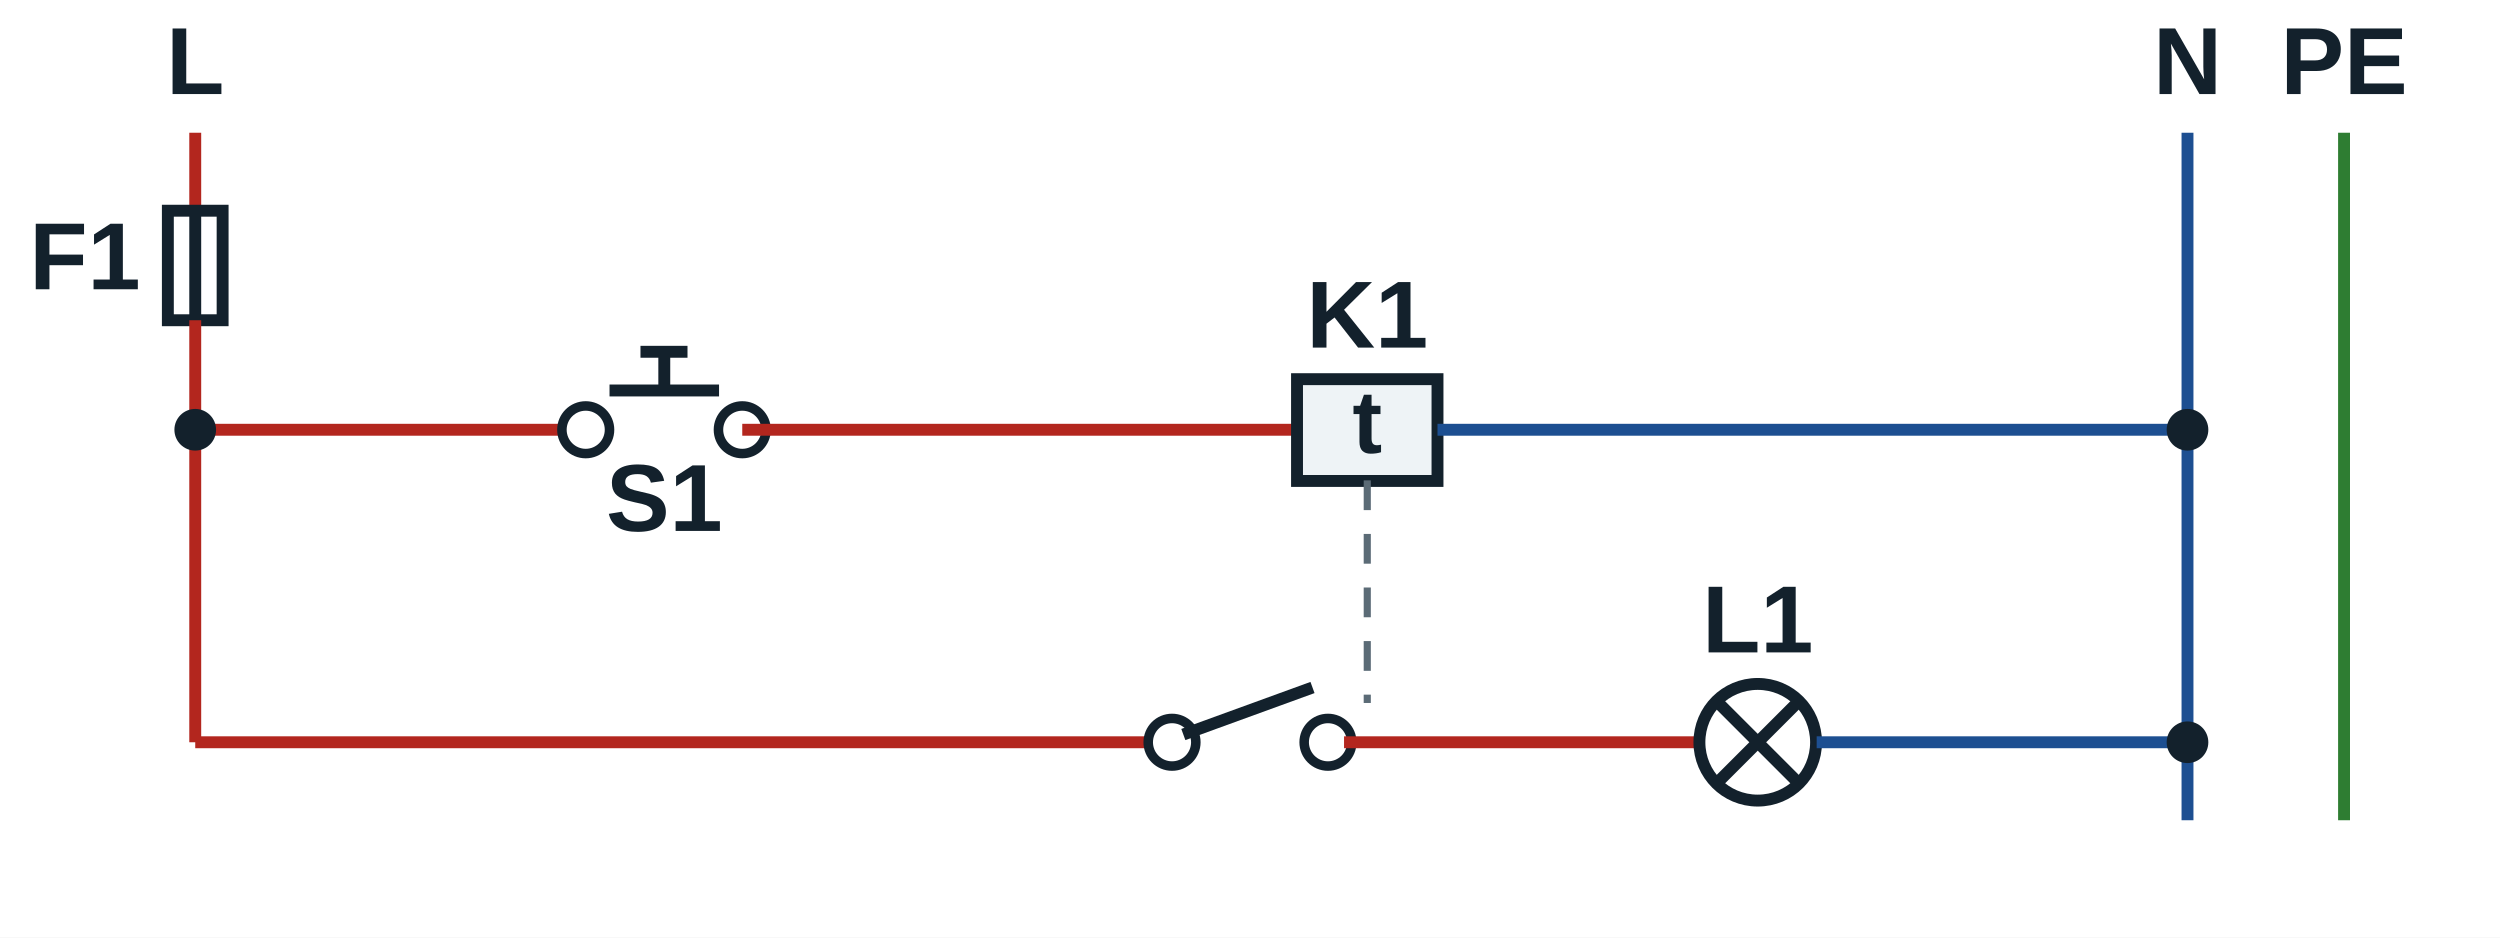
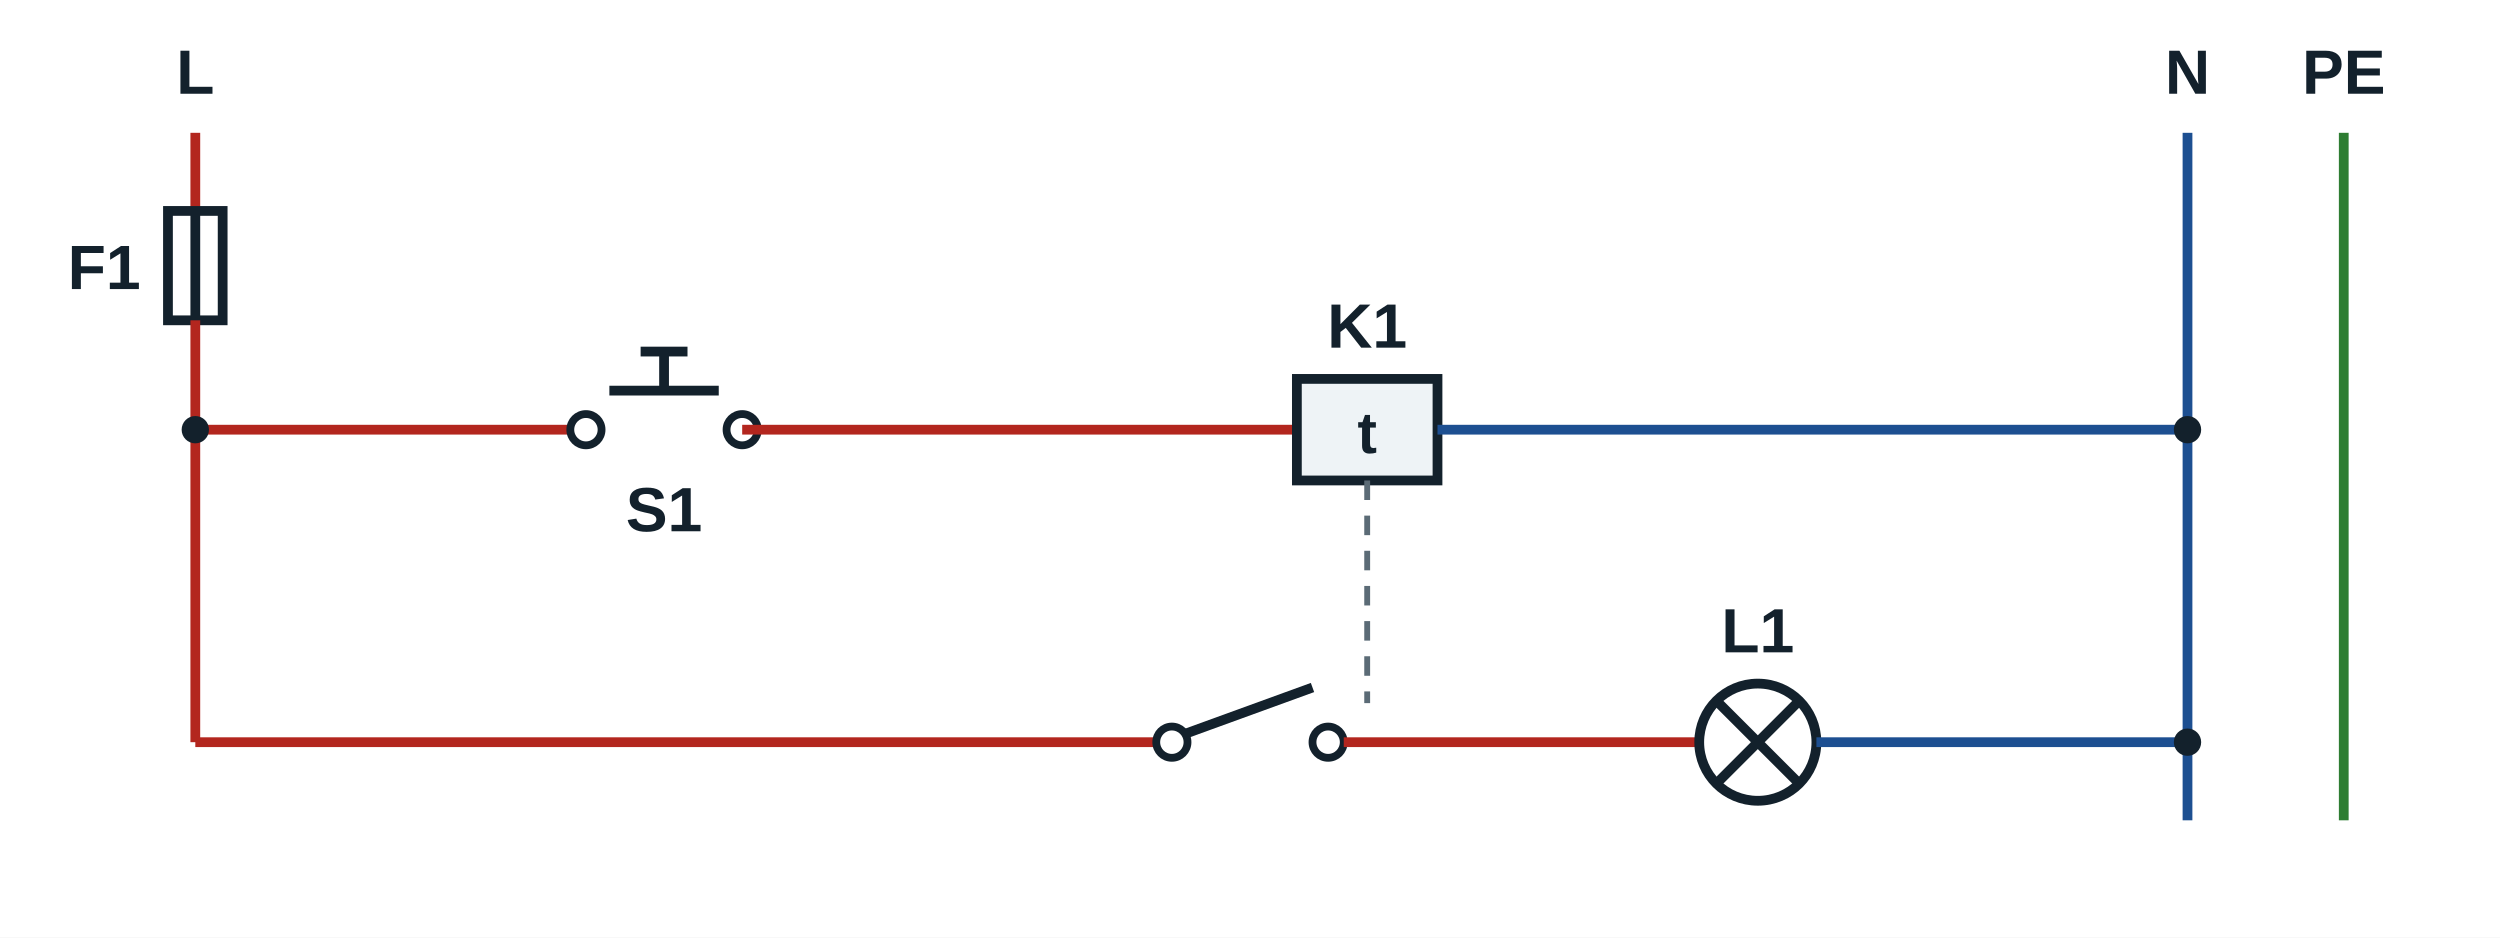
- <svg xmlns="http://www.w3.org/2000/svg" viewBox="0 0 420 157.5" font-family="Arial, sans-serif">
-   <rect width="420" height="157.5" fill="#fff" />
-   <text x="32.8" y="15.8" font-size="16" text-anchor="middle" fill="#13212c" font-weight="bold">L</text>
-   <text x="367.5" y="15.8" font-size="16" text-anchor="middle" fill="#13212c" font-weight="bold">N</text>
-   <path d="M367.5 22.3V137.8" fill="none" stroke="#1d4f91" stroke-width="2" />
-   <text x="393.8" y="15.8" font-size="16" text-anchor="middle" fill="#13212c" font-weight="bold">PE</text>
-   <path d="M393.8 22.3V137.8" fill="none" stroke="#2e7d32" stroke-width="2" />
-   <path d="M32.8 22.3V35.4" fill="none" stroke="#b3261e" stroke-width="2" />
-   <rect x="28.2" y="35.4" width="9.2" height="18.4" fill="#fff" stroke="#13212c" stroke-width="2" />
-   <path d="M32.8 35.4V53.8" fill="none" stroke="#13212c" stroke-width="2" />
-   <text x="23.6" y="48.6" font-size="16" text-anchor="end" fill="#13212c" font-weight="bold">F1</text>
-   <path d="M32.8 53.8V124.7" fill="none" stroke="#b3261e" stroke-width="2" />
-   <path d="M32.8 72.2H98.4" fill="none" stroke="#b3261e" stroke-width="2" />
-   <circle cx="32.8" cy="72.2" r="3.5" fill="#13212c" />
-   <circle cx="98.4" cy="72.2" r="4" fill="#fff" stroke="#13212c" stroke-width="1.6" />
-   <circle cx="124.7" cy="72.2" r="4" fill="#fff" stroke="#13212c" stroke-width="1.6" />
-   <path d="M102.4 65.6H120.8M111.6 65.6V59.1M107.6 59.1H115.5" fill="none" stroke="#13212c" stroke-width="2" />
-   <text x="111.6" y="89.2" font-size="16" text-anchor="middle" fill="#13212c" font-weight="bold">S1</text>
-   <path d="M124.7 72.2H217.9" fill="none" stroke="#b3261e" stroke-width="2" />
-   <rect x="217.9" y="63.7" width="23.6" height="17.1" fill="#eef3f6" stroke="#13212c" stroke-width="2" />
-   <text x="229.7" y="76.1" font-size="15" text-anchor="middle" fill="#13212c" font-weight="bold">t</text>
-   <text x="229.7" y="58.4" font-size="16" text-anchor="middle" fill="#13212c" font-weight="bold">K1</text>
-   <path d="M241.5 72.2H367.5" fill="none" stroke="#1d4f91" stroke-width="2" />
-   <circle cx="367.5" cy="72.2" r="3.5" fill="#13212c" />
-   <path d="M32.8 124.7H196.9" fill="none" stroke="#b3261e" stroke-width="2" />
-   <circle cx="196.9" cy="124.7" r="4" fill="#fff" stroke="#13212c" stroke-width="1.6" />
-   <circle cx="223.1" cy="124.7" r="4" fill="#fff" stroke="#13212c" stroke-width="1.6" />
-   <path d="M198.8 123.4L220.5 115.5" fill="none" stroke="#13212c" stroke-width="2" />
-   <path d="M229.7 80.7V118.1" fill="none" stroke="#5b6b76" stroke-width="1.2" stroke-dasharray="5 4" />
-   <path d="M225.8 124.7H285.5" fill="none" stroke="#b3261e" stroke-width="2" />
-   <circle cx="295.3" cy="124.7" r="9.8" fill="#fff" stroke="#13212c" stroke-width="2" />
-   <path d="M288.4 117.8L302.2 131.6M302.2 117.8L288.4 131.6" fill="none" stroke="#13212c" stroke-width="2" />
-   <text x="295.3" y="109.6" font-size="16" text-anchor="middle" fill="#13212c" font-weight="bold">L1</text>
-   <path d="M305.2 124.7H367.5" fill="none" stroke="#1d4f91" stroke-width="2" />
-   <circle cx="367.5" cy="124.7" r="3.5" fill="#13212c" />
+ <svg xmlns="http://www.w3.org/2000/svg" viewBox="0 0 640 240" font-family="Arial, sans-serif">
+   <rect width="640" height="240" fill="#fff" />
+   <text x="50" y="24" font-size="16" text-anchor="middle" fill="#13212c" font-weight="bold">L</text>
+   <text x="560" y="24" font-size="16" text-anchor="middle" fill="#13212c" font-weight="bold">N</text>
+   <path d="M560 34V210" fill="none" stroke="#1d4f91" stroke-width="2.5" />
+   <text x="600" y="24" font-size="16" text-anchor="middle" fill="#13212c" font-weight="bold">PE</text>
+   <path d="M600 34V210" fill="none" stroke="#2e7d32" stroke-width="2.5" />
+   <path d="M50 34V54" fill="none" stroke="#b3261e" stroke-width="2.5" />
+   <rect x="43" y="54" width="14" height="28" fill="#fff" stroke="#13212c" stroke-width="2.5" />
+   <path d="M50 54V82" fill="none" stroke="#13212c" stroke-width="2.5" />
+   <text x="36" y="74" font-size="16" text-anchor="end" fill="#13212c" font-weight="bold">F1</text>
+   <path d="M50 82V190" fill="none" stroke="#b3261e" stroke-width="2.5" />
+   <path d="M50 110H150" fill="none" stroke="#b3261e" stroke-width="2.5" />
+   <circle cx="50" cy="110" r="3.5" fill="#13212c" />
+   <circle cx="150" cy="110" r="4" fill="#fff" stroke="#13212c" stroke-width="2" />
+   <circle cx="190" cy="110" r="4" fill="#fff" stroke="#13212c" stroke-width="2" />
+   <path d="M156 100H184M170 100V90M164 90H176" fill="none" stroke="#13212c" stroke-width="2.5" />
+   <text x="170" y="136" font-size="16" text-anchor="middle" fill="#13212c" font-weight="bold">S1</text>
+   <path d="M190 110H332" fill="none" stroke="#b3261e" stroke-width="2.5" />
+   <rect x="332" y="97" width="36" height="26" fill="#eef3f6" stroke="#13212c" stroke-width="2.5" />
+   <text x="350" y="116" font-size="15" text-anchor="middle" fill="#13212c" font-weight="bold">t</text>
+   <text x="350" y="89" font-size="16" text-anchor="middle" fill="#13212c" font-weight="bold">K1</text>
+   <path d="M368 110H560" fill="none" stroke="#1d4f91" stroke-width="2.5" />
+   <circle cx="560" cy="110" r="3.5" fill="#13212c" />
+   <path d="M50 190H300" fill="none" stroke="#b3261e" stroke-width="2.5" />
+   <circle cx="300" cy="190" r="4" fill="#fff" stroke="#13212c" stroke-width="2" />
+   <circle cx="340" cy="190" r="4" fill="#fff" stroke="#13212c" stroke-width="2" />
+   <path d="M303 188L336 176" fill="none" stroke="#13212c" stroke-width="2.5" />
+   <path d="M350 123V180" fill="none" stroke="#5b6b76" stroke-width="1.5" stroke-dasharray="5 4" />
+   <path d="M344 190H435" fill="none" stroke="#b3261e" stroke-width="2.5" />
+   <circle cx="450" cy="190" r="15" fill="#fff" stroke="#13212c" stroke-width="2.5" />
+   <path d="M439.5 179.5L460.5 200.5M460.5 179.5L439.5 200.5" fill="none" stroke="#13212c" stroke-width="2.5" />
+   <text x="450" y="167" font-size="16" text-anchor="middle" fill="#13212c" font-weight="bold">L1</text>
+   <path d="M465 190H560" fill="none" stroke="#1d4f91" stroke-width="2.5" />
+   <circle cx="560" cy="190" r="3.5" fill="#13212c" />
</svg>
